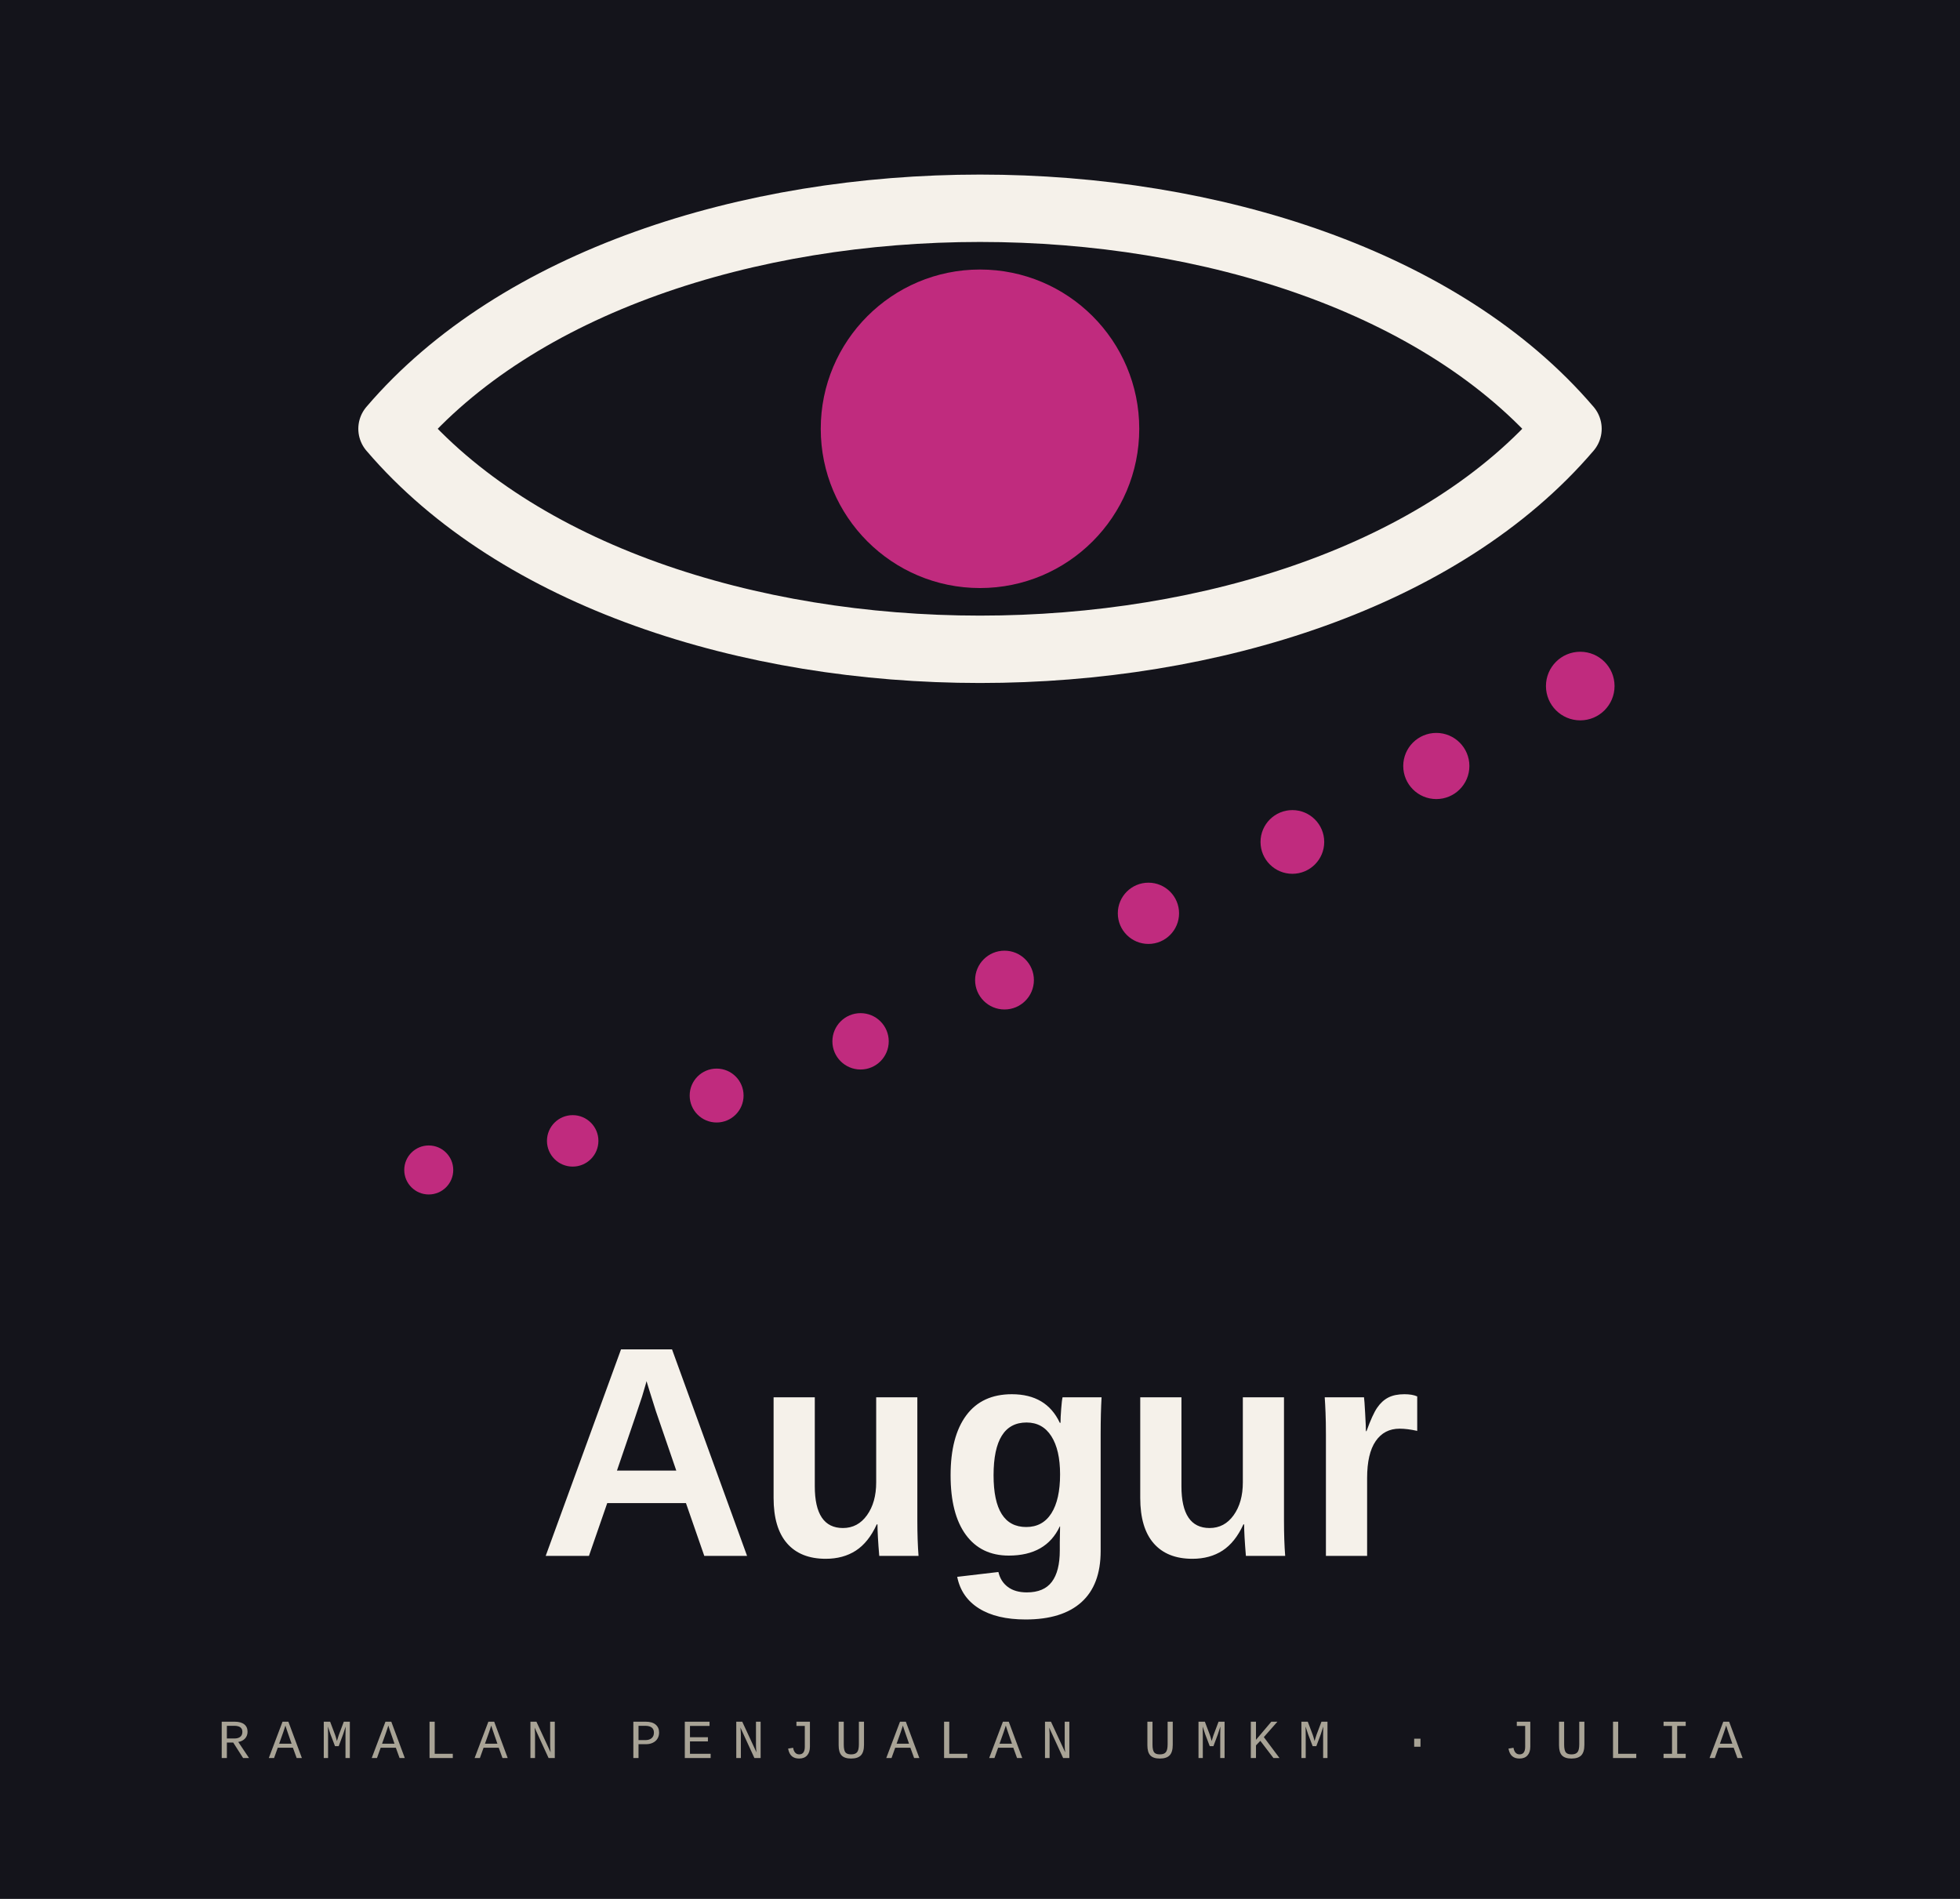
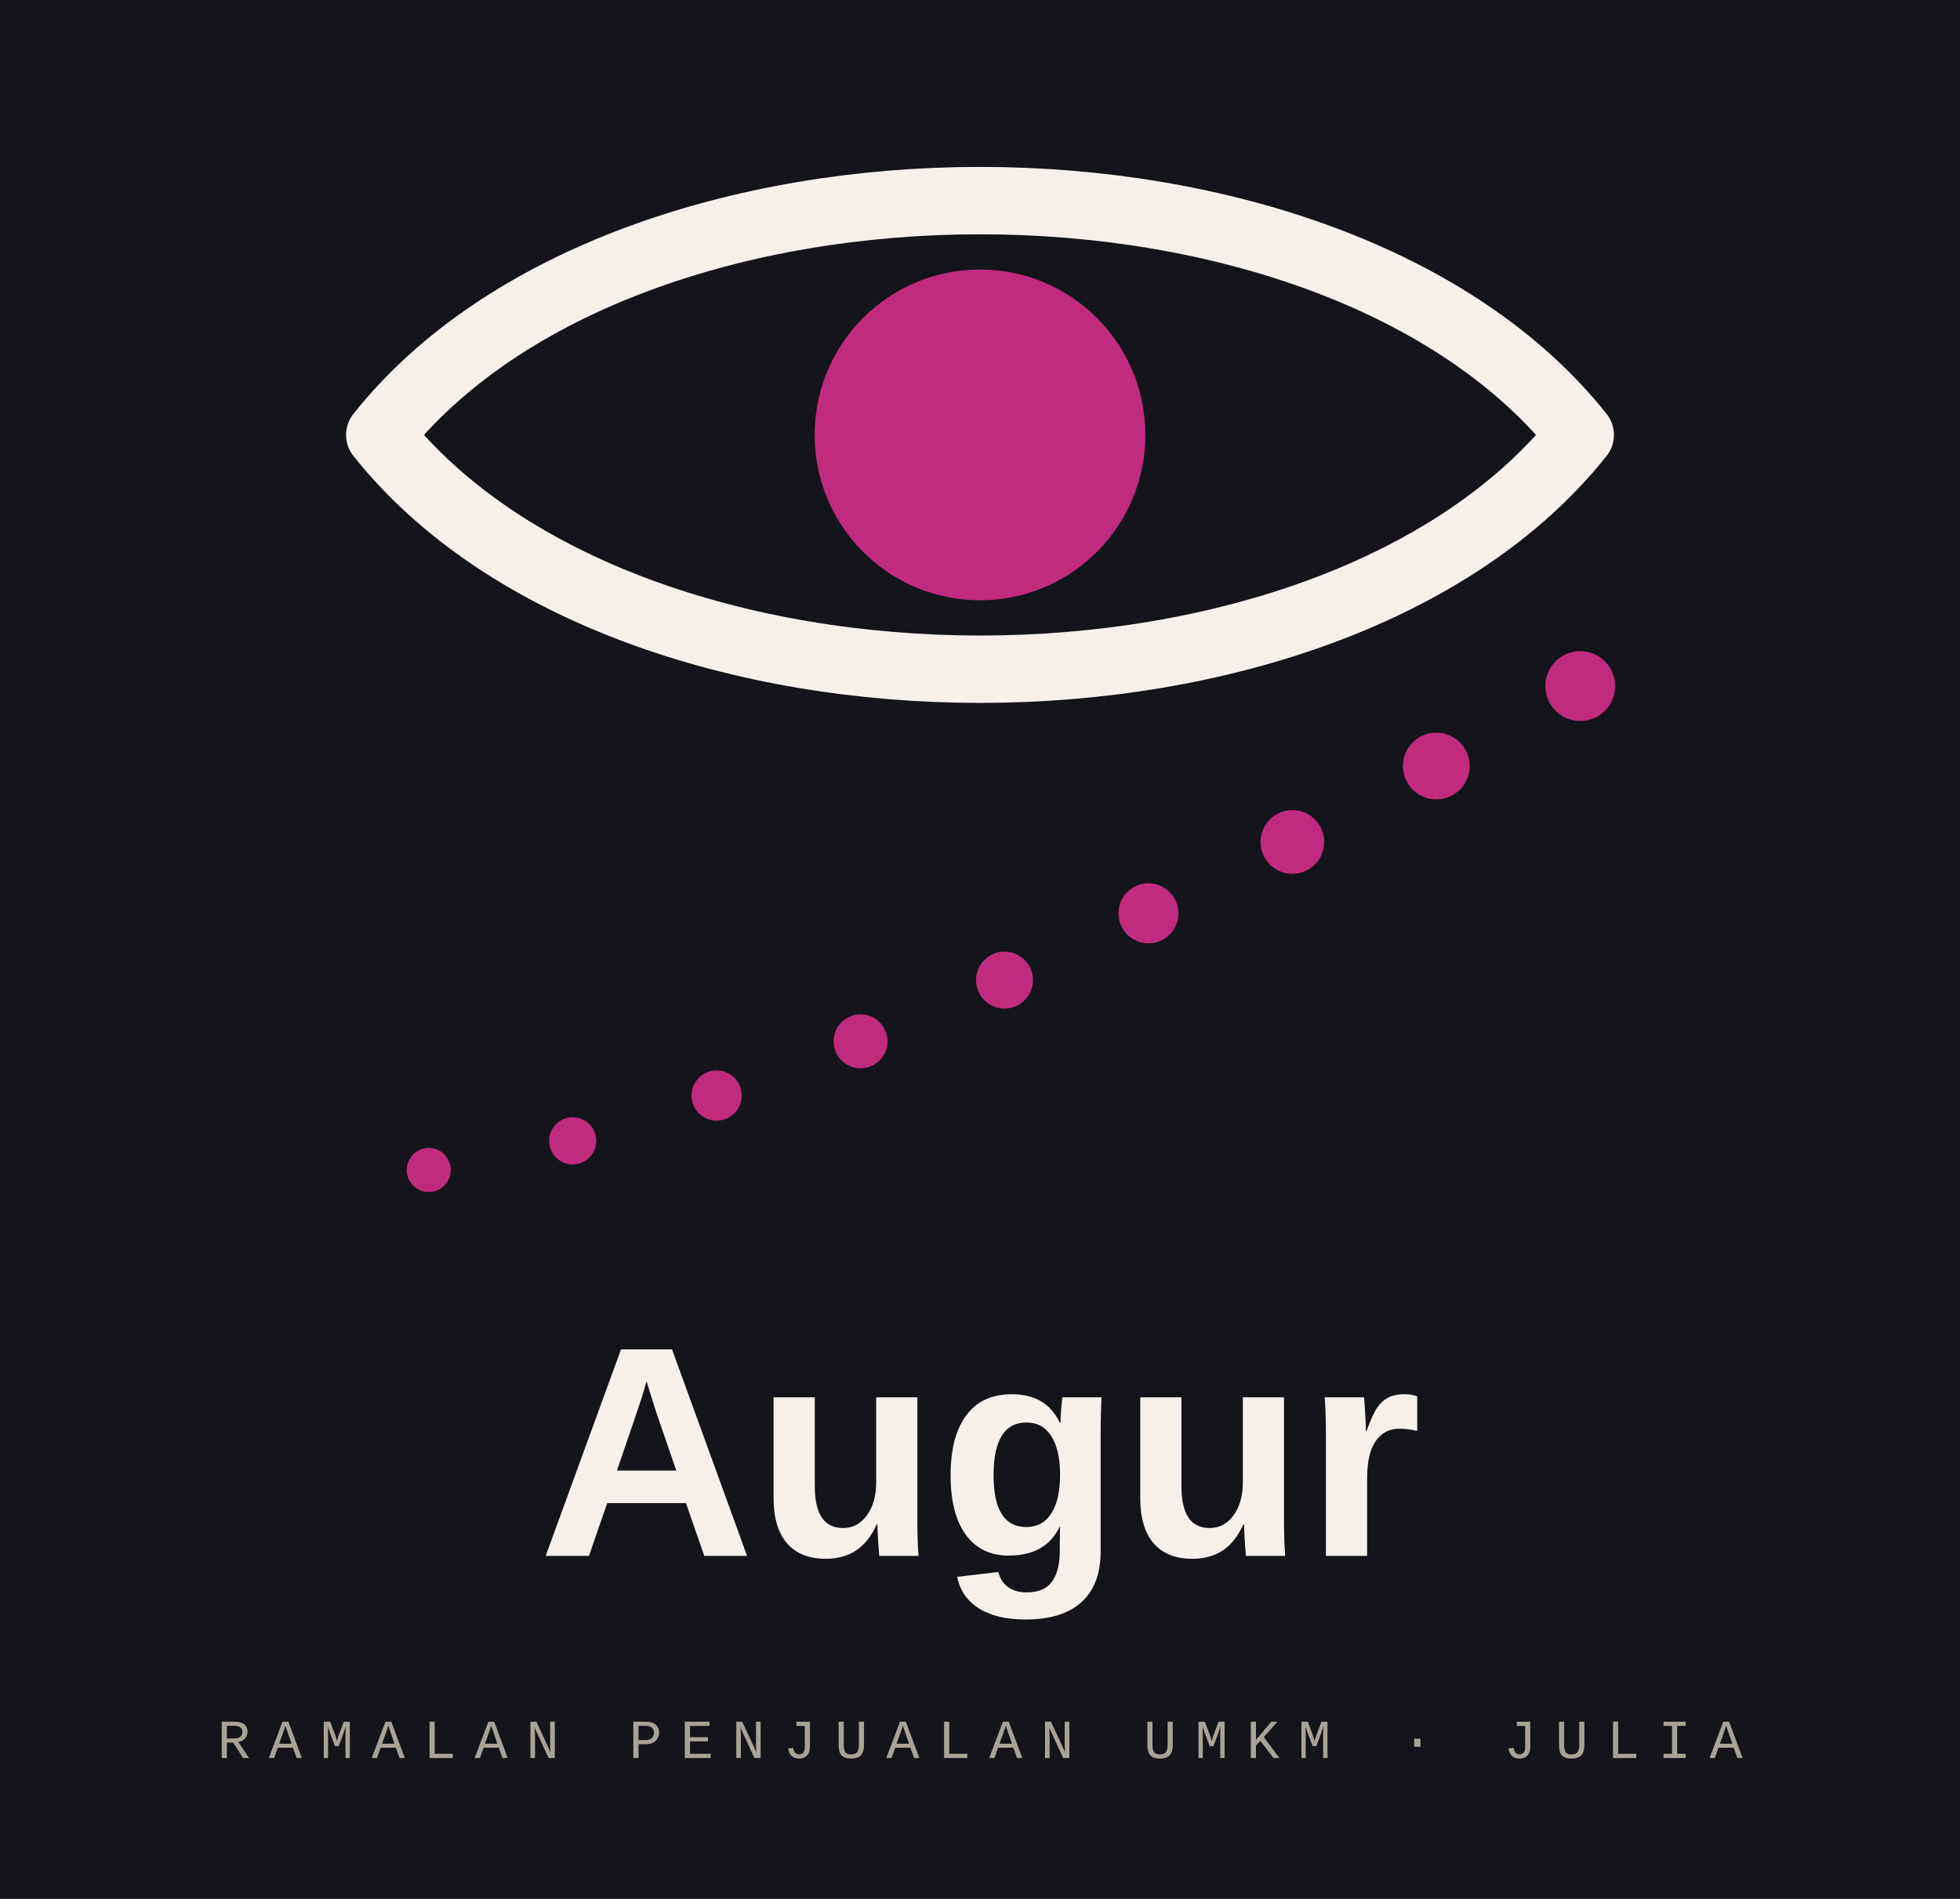
<svg xmlns="http://www.w3.org/2000/svg" viewBox="0 0 640 620" role="img" aria-label="Augur - ramalan penjualan UMKM">
  <rect width="640" height="620" fill="#14141B" />
-   <path d="M128 140 C 210 44, 430 44, 512 140 C 430 236, 210 236, 128 140 Z" fill="none" stroke="#F5F1EA" stroke-width="22" stroke-linejoin="round" />
-   <circle cx="320" cy="140" r="52" fill="#C02B7E" />
-   <circle cx="140.0" cy="382.0" r="8.0" fill="#C02B7E" />
-   <circle cx="187.0" cy="372.5" r="8.4" fill="#C02B7E" />
-   <circle cx="234.0" cy="357.7" r="8.8" fill="#C02B7E" />
-   <circle cx="281.0" cy="340.0" r="9.2" fill="#C02B7E" />
-   <circle cx="328.0" cy="320.0" r="9.6" fill="#C02B7E" />
-   <circle cx="375.0" cy="298.2" r="10.0" fill="#C02B7E" />
+   <path d="M124 142 C 205 40, 435 40, 516 142 C 435 244, 205 244, 124 142 Z" fill="none" stroke="#F5F1EA" stroke-width="22" stroke-linejoin="round" stroke-linecap="round" />
+   <circle cx="320" cy="142" r="54" fill="#C02B7E" />
+   <circle cx="140.0" cy="382.0" r="7.2" fill="#C02B7E" />
+   <circle cx="187.0" cy="372.5" r="7.7" fill="#C02B7E" />
+   <circle cx="234.0" cy="357.7" r="8.2" fill="#C02B7E" />
+   <circle cx="281.0" cy="340.0" r="8.8" fill="#C02B7E" />
+   <circle cx="328.0" cy="320.0" r="9.3" fill="#C02B7E" />
+   <circle cx="375.0" cy="298.2" r="9.8" fill="#C02B7E" />
  <circle cx="422.0" cy="274.9" r="10.4" fill="#C02B7E" />
-   <circle cx="469.0" cy="250.1" r="10.8" fill="#C02B7E" />
-   <circle cx="516.0" cy="224.0" r="11.2" fill="#C02B7E" />
+   <circle cx="469.0" cy="250.1" r="10.9" fill="#C02B7E" />
+   <circle cx="516.0" cy="224.0" r="11.4" fill="#C02B7E" />
  <text x="320" y="508" text-anchor="middle" font-family="'Arial Black',Arial,Helvetica,sans-serif" font-weight="900" font-size="98" fill="#F5F1EA">Augur</text>
  <text x="320" y="574" text-anchor="middle" font-family="'Courier New',Courier,monospace" font-size="18" letter-spacing="6" fill="#A8A396">RAMALAN PENJUALAN UMKM · JULIA</text>
</svg>
